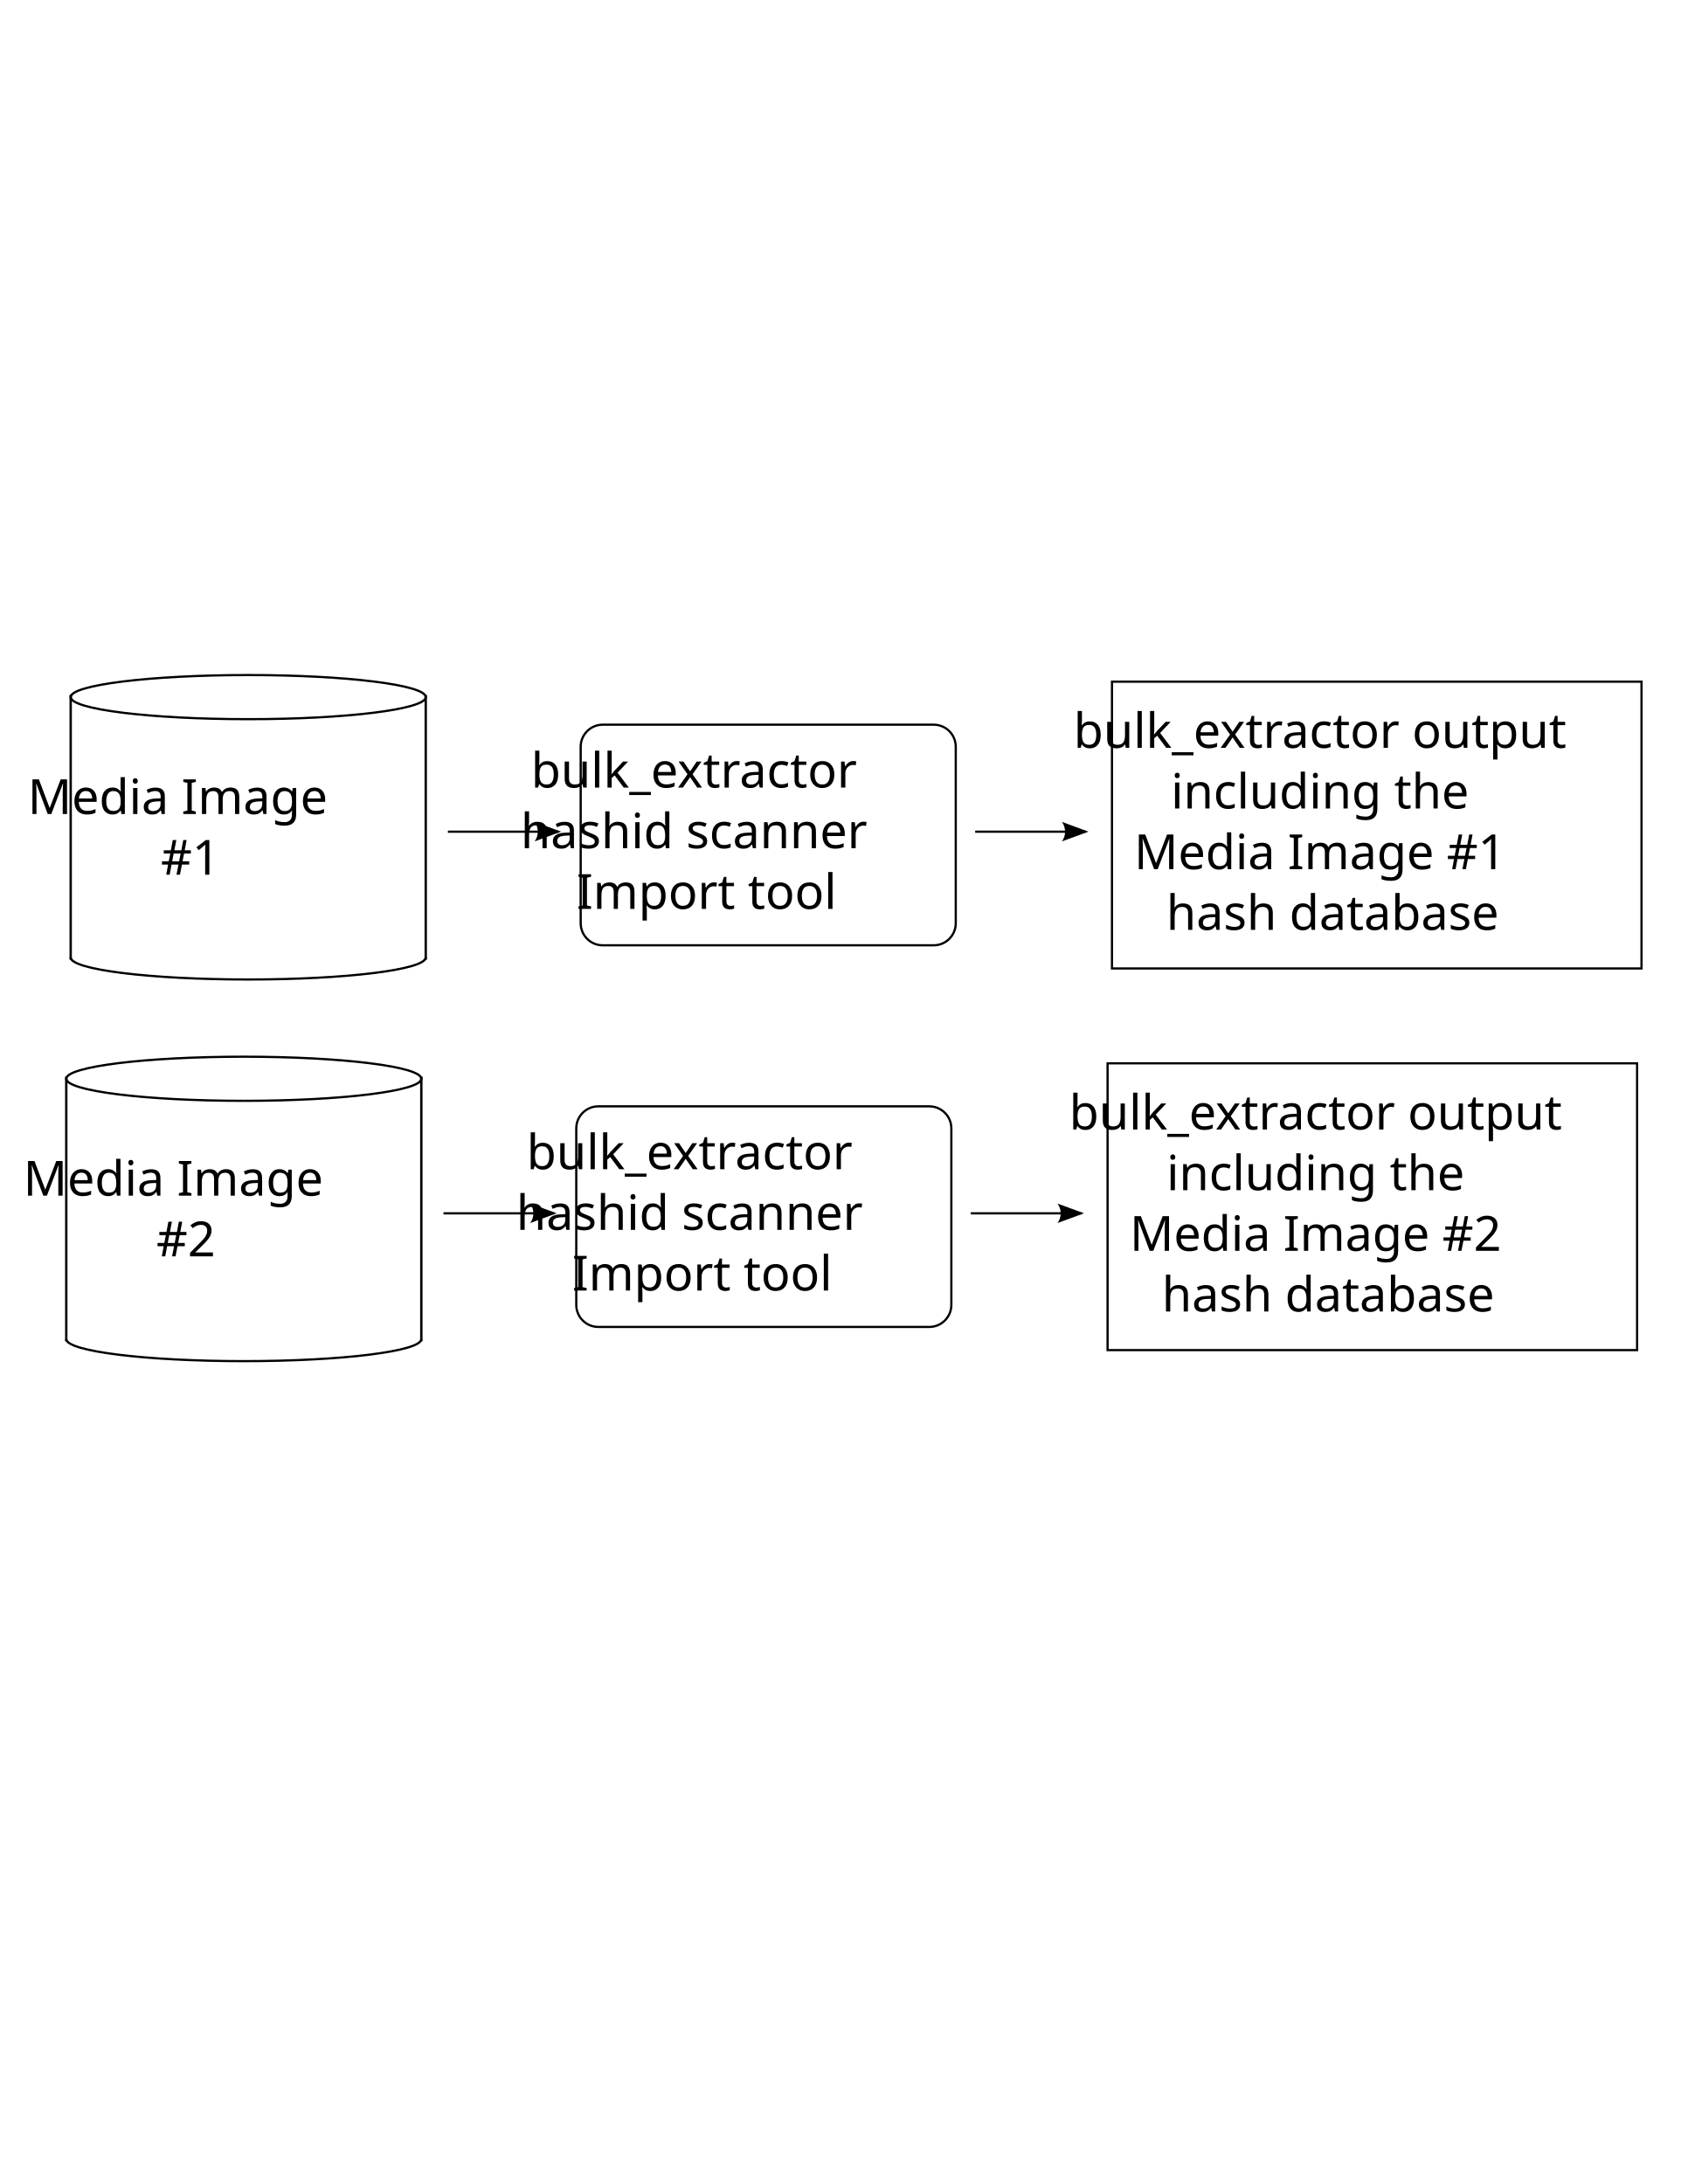
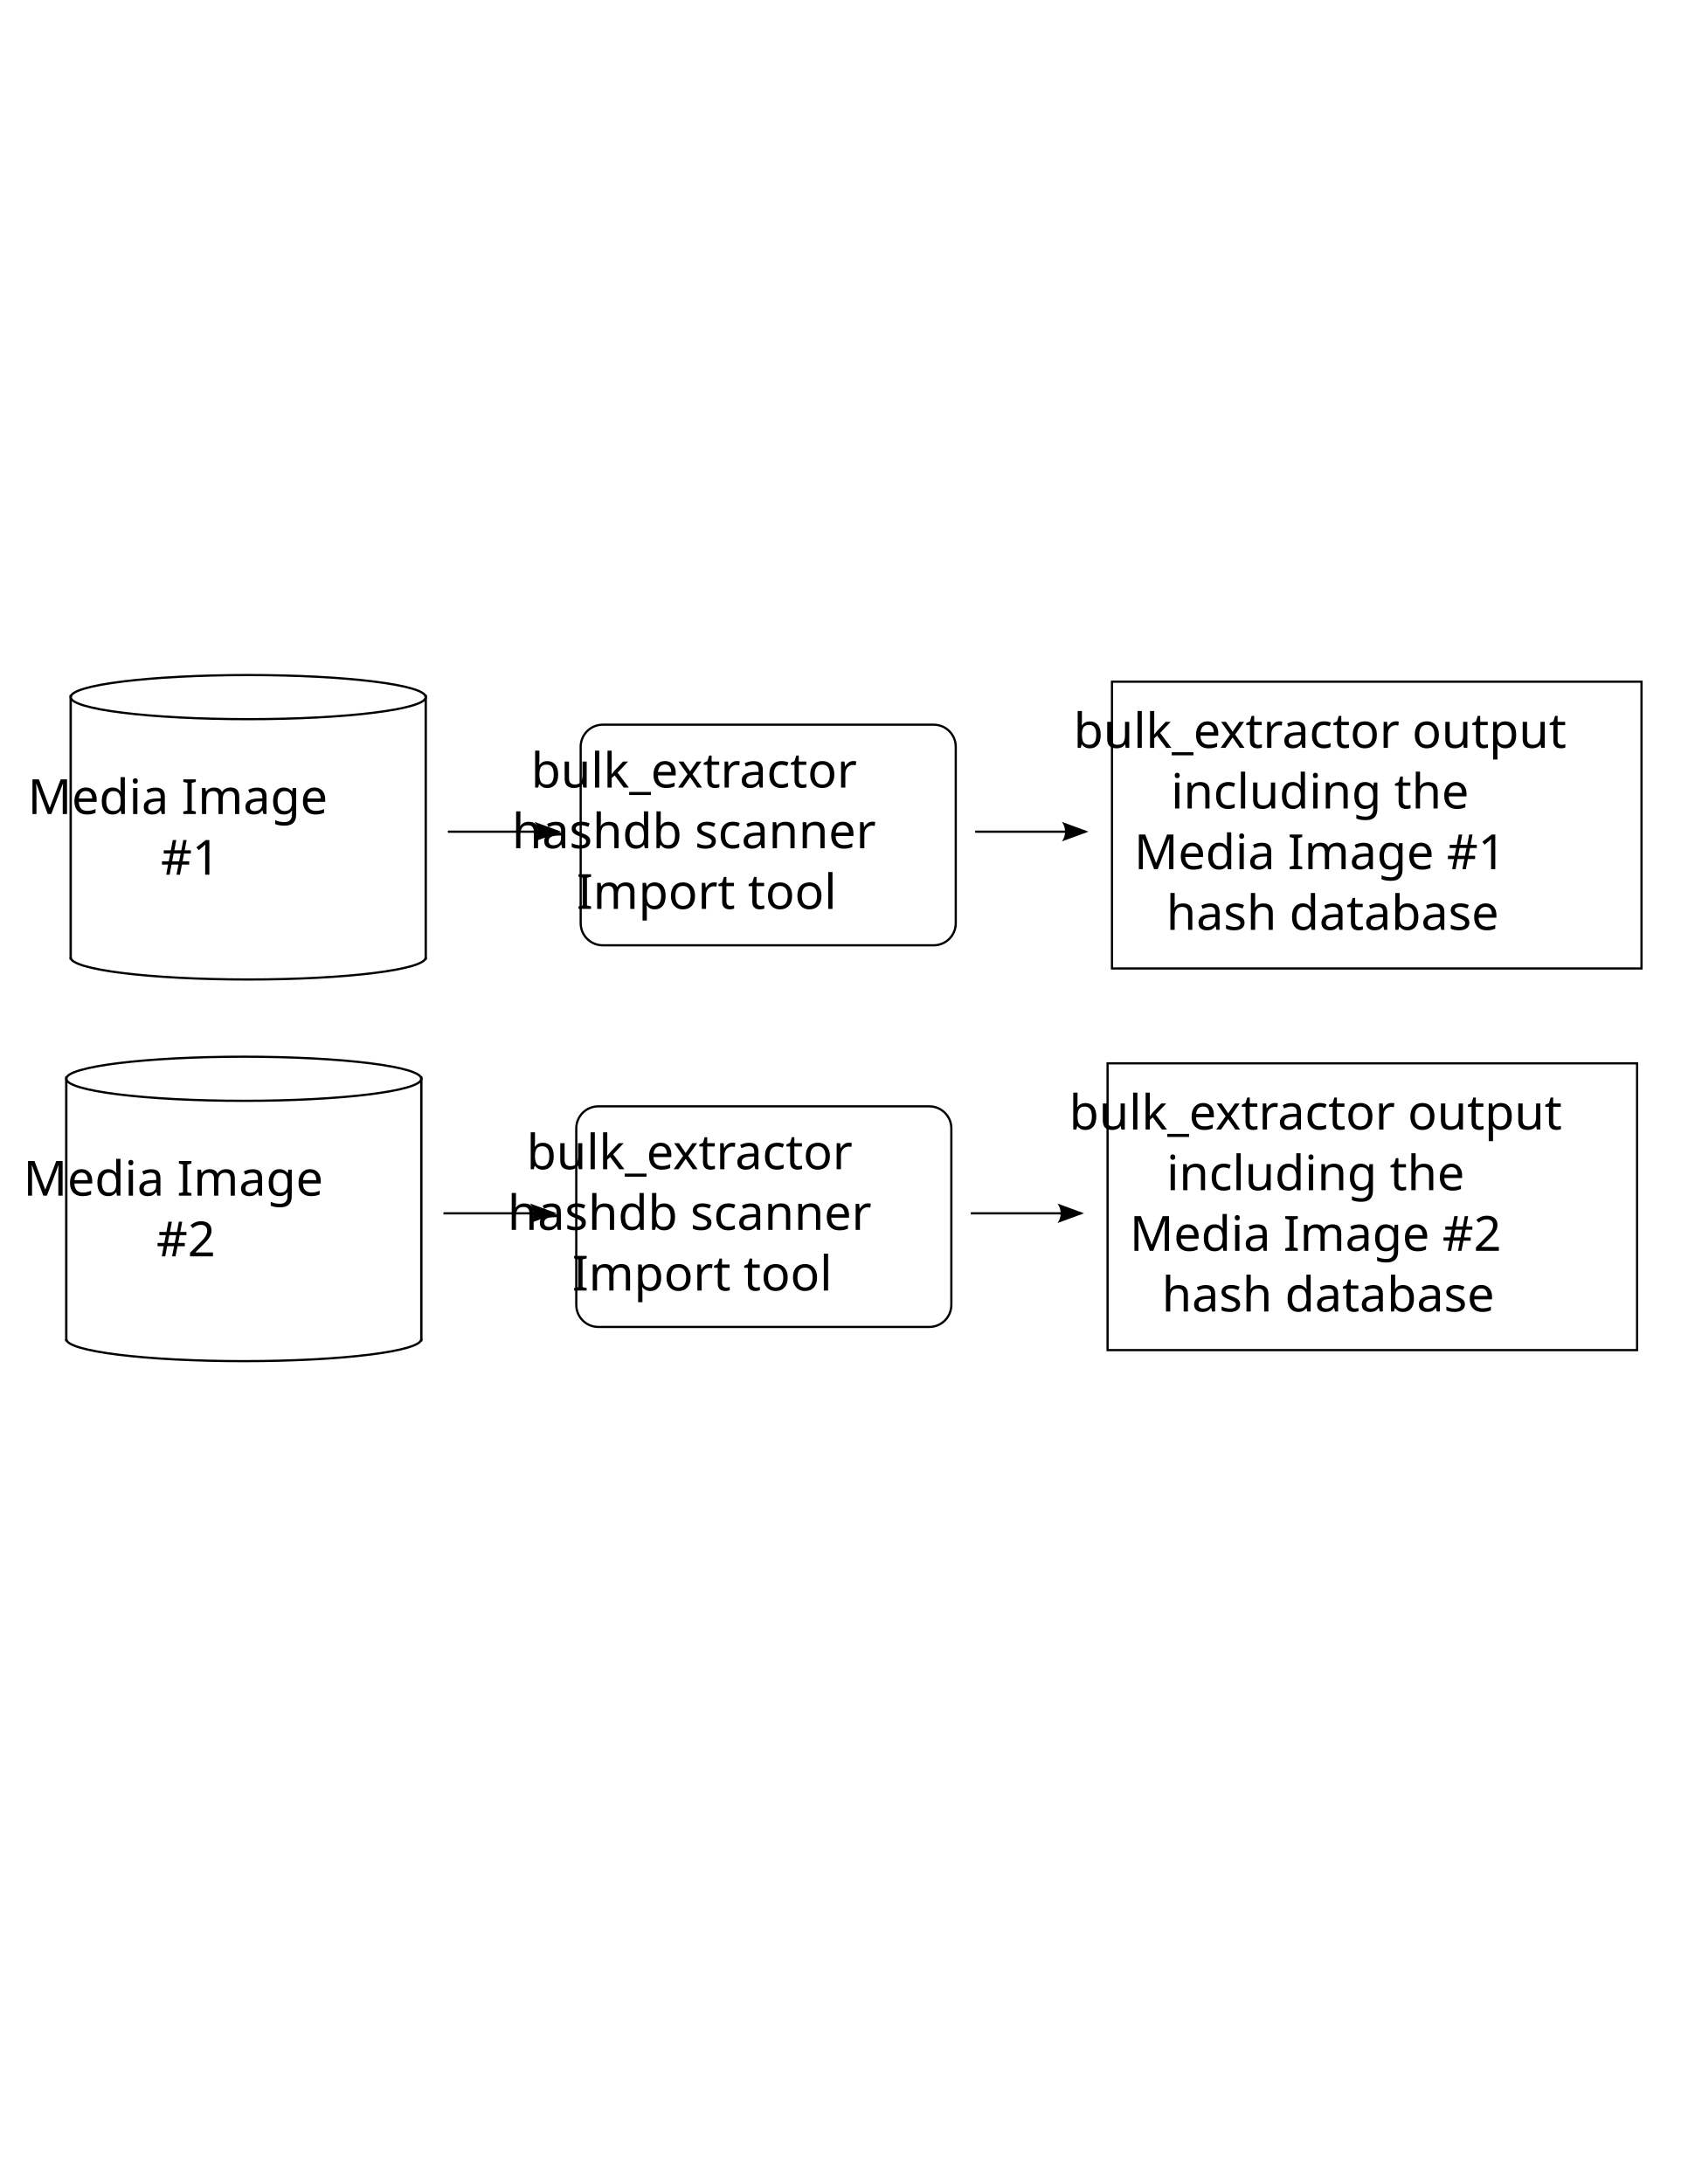
<svg xmlns="http://www.w3.org/2000/svg" width="765" height="990" id="svg2" version="1.1">
  <defs id="defs4">
    <marker orient="auto" refY="0.0" refX="0.0" id="Arrow2Lend" style="overflow:visible;">
      <path id="path4174" style="fill-rule:evenodd;stroke-width:0.625;stroke-linejoin:round;" d="M 8.719,4.034 L -2.207,0.016 L 8.719,-4.002 C 6.973,-1.63 6.983,1.616 8.719,4.034 z " transform="scale(1.1) rotate(180) translate(1,0)" />
    </marker>
    <marker orient="auto" refY="0.0" refX="0.0" id="Arrow2Mend" style="overflow:visible;">
      <path id="path4180" style="fill-rule:evenodd;stroke-width:0.625;stroke-linejoin:round;" d="M 8.719,4.034 L -2.207,0.016 L 8.719,-4.002 C 6.973,-1.63 6.983,1.616 8.719,4.034 z " transform="scale(0.6) rotate(180) translate(0,0)" />
    </marker>
    <marker orient="auto" refY="0" refX="0" id="Arrow2Lend-8" style="overflow:visible">
      <path id="path4174-1" style="fill-rule:evenodd;stroke-width:0.625;stroke-linejoin:round" d="M 8.719,4.034 -2.207,0.016 8.719,-4.002 c -1.745,2.372 -1.735,5.617 -6e-7,8.035 z" transform="matrix(-1.1,0,0,-1.1,-1.1,0)" />
    </marker>
    <marker orient="auto" refY="0" refX="0" id="Arrow2Lend-1" style="overflow:visible">
      <path id="path4174-0" style="fill-rule:evenodd;stroke-width:0.625;stroke-linejoin:round" d="M 8.719,4.034 -2.207,0.016 8.719,-4.002 c -1.745,2.372 -1.735,5.617 -6e-7,8.035 z" transform="matrix(-1.1,0,0,-1.1,-1.1,0)" />
    </marker>
    <marker orient="auto" refY="0" refX="0" id="marker3098" style="overflow:visible">
      <path id="path3100" style="fill-rule:evenodd;stroke-width:0.625;stroke-linejoin:round" d="M 8.719,4.034 -2.207,0.016 8.719,-4.002 c -1.745,2.372 -1.735,5.617 -6e-7,8.035 z" transform="matrix(-1.1,0,0,-1.1,-1.1,0)" />
    </marker>
  </defs>
  <g id="layer1" transform="translate(0,-62.36216)">
    <flowRoot xml:space="preserve" id="flowRoot3167" style="fill:black;stroke:none;stroke-opacity:1;stroke-width:1px;stroke-linejoin:miter;stroke-linecap:butt;fill-opacity:1;font-family:NanumGothic;font-style:normal;font-weight:normal;font-size:12px;line-height:125%;letter-spacing:0px;word-spacing:0px;-inkscape-font-specification:Sans;font-stretch:normal;font-variant:normal">
      <flowRegion id="flowRegion3169">
        <rect id="rect3171" width="6" height="27" x="94" y="-18" />
      </flowRegion>
      <flowPara id="flowPara3173" />
    </flowRoot>
    <g id="g3369" transform="translate(14,169)" />
    <g id="g3061">
      <g id="g3290-5" transform="translate(0,97.99999)">
        <text xml:space="preserve" style="font-size:22px;font-style:normal;font-variant:normal;font-weight:normal;font-stretch:normal;text-align:center;line-height:125%;letter-spacing:0px;word-spacing:0px;text-anchor:middle;fill:#000000;fill-opacity:1;stroke:none;font-family:NanumGothic;-inkscape-font-specification:Sans" x="112" y="333.362" id="text2987-7-1">
          <tspan x="112" y="333.362" id="tspan2995-4-4">Media Image</tspan>
          <tspan x="112" y="360.862" id="tspan3060-1">#1</tspan>
        </text>
        <g id="g3284-7" transform="matrix(1.072848,0,0,1,-0.1490066,157)">
          <path d="m 190,210 c 0,5.523 -33.579,10 -75,10 -41.421,0 -75,-4.477 -75,-10 0,-5.523 33.579,-10 75,-10 41.421,0 75,4.477 75,10 z" id="path3245-8-3" style="fill:none;stroke:#000000;stroke-width:1;stroke-miterlimit:4;stroke-opacity:1;stroke-dasharray:none" transform="translate(-10,-86.63784)" />
          <path d="m 190,210 c 0,5.523 -33.579,10 -75,10 -41.421,0 -75,-4.477 -75,-10 0,0 0,0 0,0" id="path3245-84" style="fill:none;stroke:#000000;stroke-width:1;stroke-miterlimit:4;stroke-opacity:1;stroke-dasharray:none" transform="translate(-10,31.36216)" />
          <path transform="translate(0,62.36216)" id="path3274-1" d="m 30,60 c 0,120 0,120 0,120" style="fill:none;stroke:#000000;stroke-width:1px;stroke-linecap:butt;stroke-linejoin:miter;stroke-opacity:1" />
          <path transform="translate(0,62.36216)" id="path3276-9" d="m 180,60 0,120" style="fill:none;stroke:#000000;stroke-width:1px;stroke-linecap:butt;stroke-linejoin:miter;stroke-opacity:1" />
        </g>
      </g>
      <g transform="translate(-16.80997,98.49998)" id="g3356">
        <text xml:space="preserve" style="font-size:22px;font-style:normal;font-variant:normal;font-weight:normal;font-stretch:normal;text-align:center;line-height:125%;letter-spacing:0px;word-spacing:0px;text-anchor:middle;fill:#000000;fill-opacity:1;stroke:none;font-family:NanumGothic;-inkscape-font-specification:Sans" x="362.81" y="320.862" id="text2987-4">
          <tspan x="362.81" y="320.862" id="tspan2995-5">bulk_extractor</tspan>
-           <tspan x="362.81" y="348.362" id="tspan3122">hashid scanner</tspan>
+           <tspan x="362.81" y="348.362" id="tspan3122">hashdb scanner</tspan>
          <tspan x="362.81" y="375.862" id="tspan3352">Import tool</tspan>
        </text>
        <rect ry="10" rx="10" style="fill:none;stroke:#000000;stroke-width:1;stroke-miterlimit:4;stroke-opacity:1;stroke-dasharray:none" id="rect3354" width="170" height="100" x="280" y="230" transform="translate(0,62.36216)" />
      </g>
      <text xml:space="preserve" style="font-size:22px;font-style:normal;font-variant:normal;font-weight:normal;font-stretch:normal;text-align:center;line-height:125%;letter-spacing:0px;word-spacing:0px;text-anchor:middle;fill:#000000;fill-opacity:1;stroke:none;font-family:NanumGothic;-inkscape-font-specification:Sans" x="610" y="232.362" id="text2987-4-2" transform="translate(14,169)">
        <tspan x="610" y="232.362" id="tspan3163">bulk_extractor output</tspan>
        <tspan id="tspan3051" x="610" y="259.862">including the</tspan>
        <tspan x="610" y="287.362" id="tspan3052">Media Image #1</tspan>
        <tspan x="610" y="314.862" id="tspan3058">hash database</tspan>
      </text>
      <rect style="fill:none;stroke:#000000;stroke-width:1;stroke-miterlimit:4;stroke-opacity:1;stroke-dasharray:none" id="rect3367" width="240" height="130" x="490" y="140" transform="translate(14,231.3622)" />
      <path id="path4963" d="m 442,439.362 50,0" style="fill:none;stroke:#000000;stroke-width:1px;stroke-linecap:butt;stroke-linejoin:miter;stroke-opacity:1;marker-end:url(#Arrow2Lend)" />
      <path id="path4963-1" d="m 203,439.362 50,0" style="fill:none;stroke:#000000;stroke-width:1px;stroke-linecap:butt;stroke-linejoin:miter;stroke-opacity:1;marker-end:url(#Arrow2Lend)" />
    </g>
    <g transform="translate(-2,173)" id="g3061-0">
      <g id="g3290-5-4" transform="translate(0,97.99999)">
        <text xml:space="preserve" style="font-size:22px;font-style:normal;font-variant:normal;font-weight:normal;font-stretch:normal;text-align:center;line-height:125%;letter-spacing:0px;word-spacing:0px;text-anchor:middle;fill:#000000;fill-opacity:1;stroke:none;font-family:NanumGothic;-inkscape-font-specification:Sans" x="112" y="333.362" id="text2987-7-1-1">
          <tspan x="112" y="333.362" id="tspan2995-4-4-2">Media Image</tspan>
          <tspan x="112" y="360.862" id="tspan3060-1-0">#2</tspan>
        </text>
        <g id="g3284-7-9" transform="matrix(1.072848,0,0,1,-0.1490066,157)">
          <path d="m 190,210 c 0,5.523 -33.579,10 -75,10 -41.421,0 -75,-4.477 -75,-10 0,-5.523 33.579,-10 75,-10 41.421,0 75,4.477 75,10 z" id="path3245-8-3-2" style="fill:none;stroke:#000000;stroke-width:1;stroke-miterlimit:4;stroke-opacity:1;stroke-dasharray:none" transform="translate(-10,-86.63784)" />
          <path d="m 190,210 c 0,5.523 -33.579,10 -75,10 -41.421,0 -75,-4.477 -75,-10 0,0 0,0 0,0" id="path3245-84-4" style="fill:none;stroke:#000000;stroke-width:1;stroke-miterlimit:4;stroke-opacity:1;stroke-dasharray:none" transform="translate(-10,31.36216)" />
          <path transform="translate(0,62.36216)" id="path3274-1-4" d="m 30,60 c 0,120 0,120 0,120" style="fill:none;stroke:#000000;stroke-width:1px;stroke-linecap:butt;stroke-linejoin:miter;stroke-opacity:1" />
          <path transform="translate(0,62.36216)" id="path3276-9-7" d="m 180,60 0,120" style="fill:none;stroke:#000000;stroke-width:1px;stroke-linecap:butt;stroke-linejoin:miter;stroke-opacity:1" />
        </g>
      </g>
      <g transform="translate(-16.80997,98.49998)" id="g3356-5">
        <text xml:space="preserve" style="font-size:22px;font-style:normal;font-variant:normal;font-weight:normal;font-stretch:normal;text-align:center;line-height:125%;letter-spacing:0px;word-spacing:0px;text-anchor:middle;fill:#000000;fill-opacity:1;stroke:none;font-family:NanumGothic;-inkscape-font-specification:Sans" x="362.81" y="320.862" id="text2987-4-3">
          <tspan x="362.81" y="320.862" id="tspan2995-5-5">bulk_extractor</tspan>
-           <tspan x="362.81" y="348.362" id="tspan3122-0">hashid scanner</tspan>
+           <tspan x="362.81" y="348.362" id="tspan3122-0">hashdb scanner</tspan>
          <tspan x="362.81" y="375.862" id="tspan3352-8">Import tool</tspan>
        </text>
        <rect ry="10" rx="10" style="fill:none;stroke:#000000;stroke-width:1;stroke-miterlimit:4;stroke-opacity:1;stroke-dasharray:none" id="rect3354-1" width="170" height="100" x="280" y="230" transform="translate(0,62.36216)" />
      </g>
      <text xml:space="preserve" style="font-size:22px;font-style:normal;font-variant:normal;font-weight:normal;font-stretch:normal;text-align:center;line-height:125%;letter-spacing:0px;word-spacing:0px;text-anchor:middle;fill:#000000;fill-opacity:1;stroke:none;font-family:NanumGothic;-inkscape-font-specification:Sans" x="610" y="232.362" id="text2987-4-2-7" transform="translate(14,169)">
        <tspan x="610" y="232.362" id="tspan3163-2">bulk_extractor output</tspan>
        <tspan id="tspan3051-7" x="610" y="259.862">including the</tspan>
        <tspan x="610" y="287.362" id="tspan3065">Media Image #2</tspan>
        <tspan x="610" y="314.862" id="tspan3067">hash database</tspan>
      </text>
      <rect style="fill:none;stroke:#000000;stroke-width:1;stroke-miterlimit:4;stroke-opacity:1;stroke-dasharray:none" id="rect3367-6" width="240" height="130" x="490" y="140" transform="translate(14,231.3622)" />
      <path id="path4963-0" d="m 442,439.362 50,0" style="fill:none;stroke:#000000;stroke-width:1px;stroke-linecap:butt;stroke-linejoin:miter;stroke-opacity:1;marker-end:url(#Arrow2Lend)" />
      <path id="path4963-1-5" d="m 203,439.362 50,0" style="fill:none;stroke:#000000;stroke-width:1px;stroke-linecap:butt;stroke-linejoin:miter;stroke-opacity:1;marker-end:url(#Arrow2Lend)" />
    </g>
  </g>
</svg>
